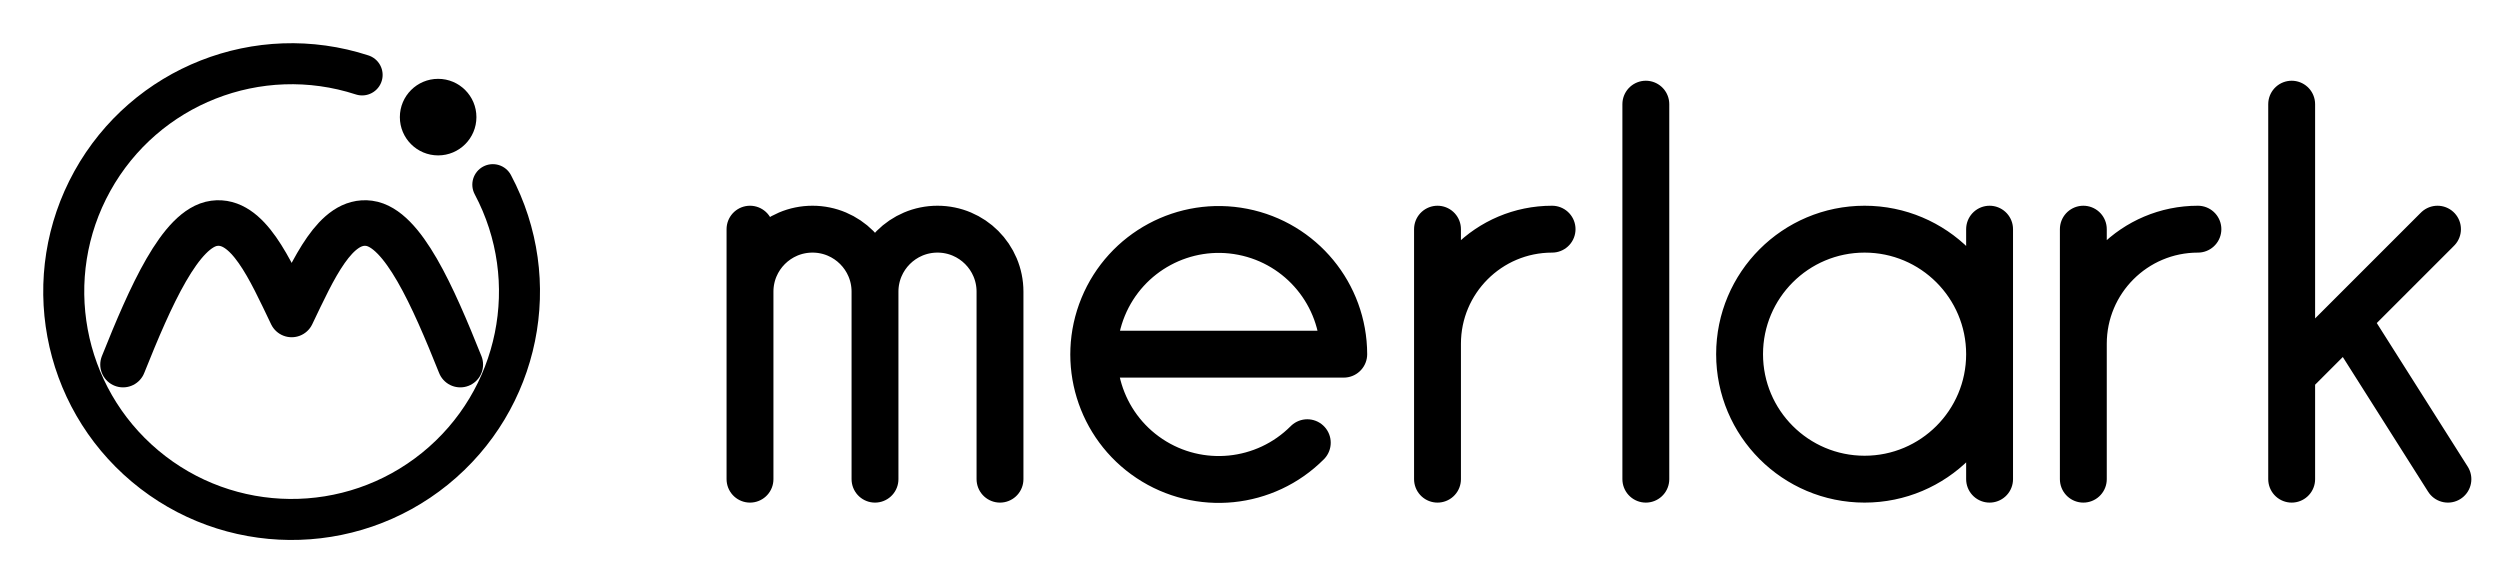
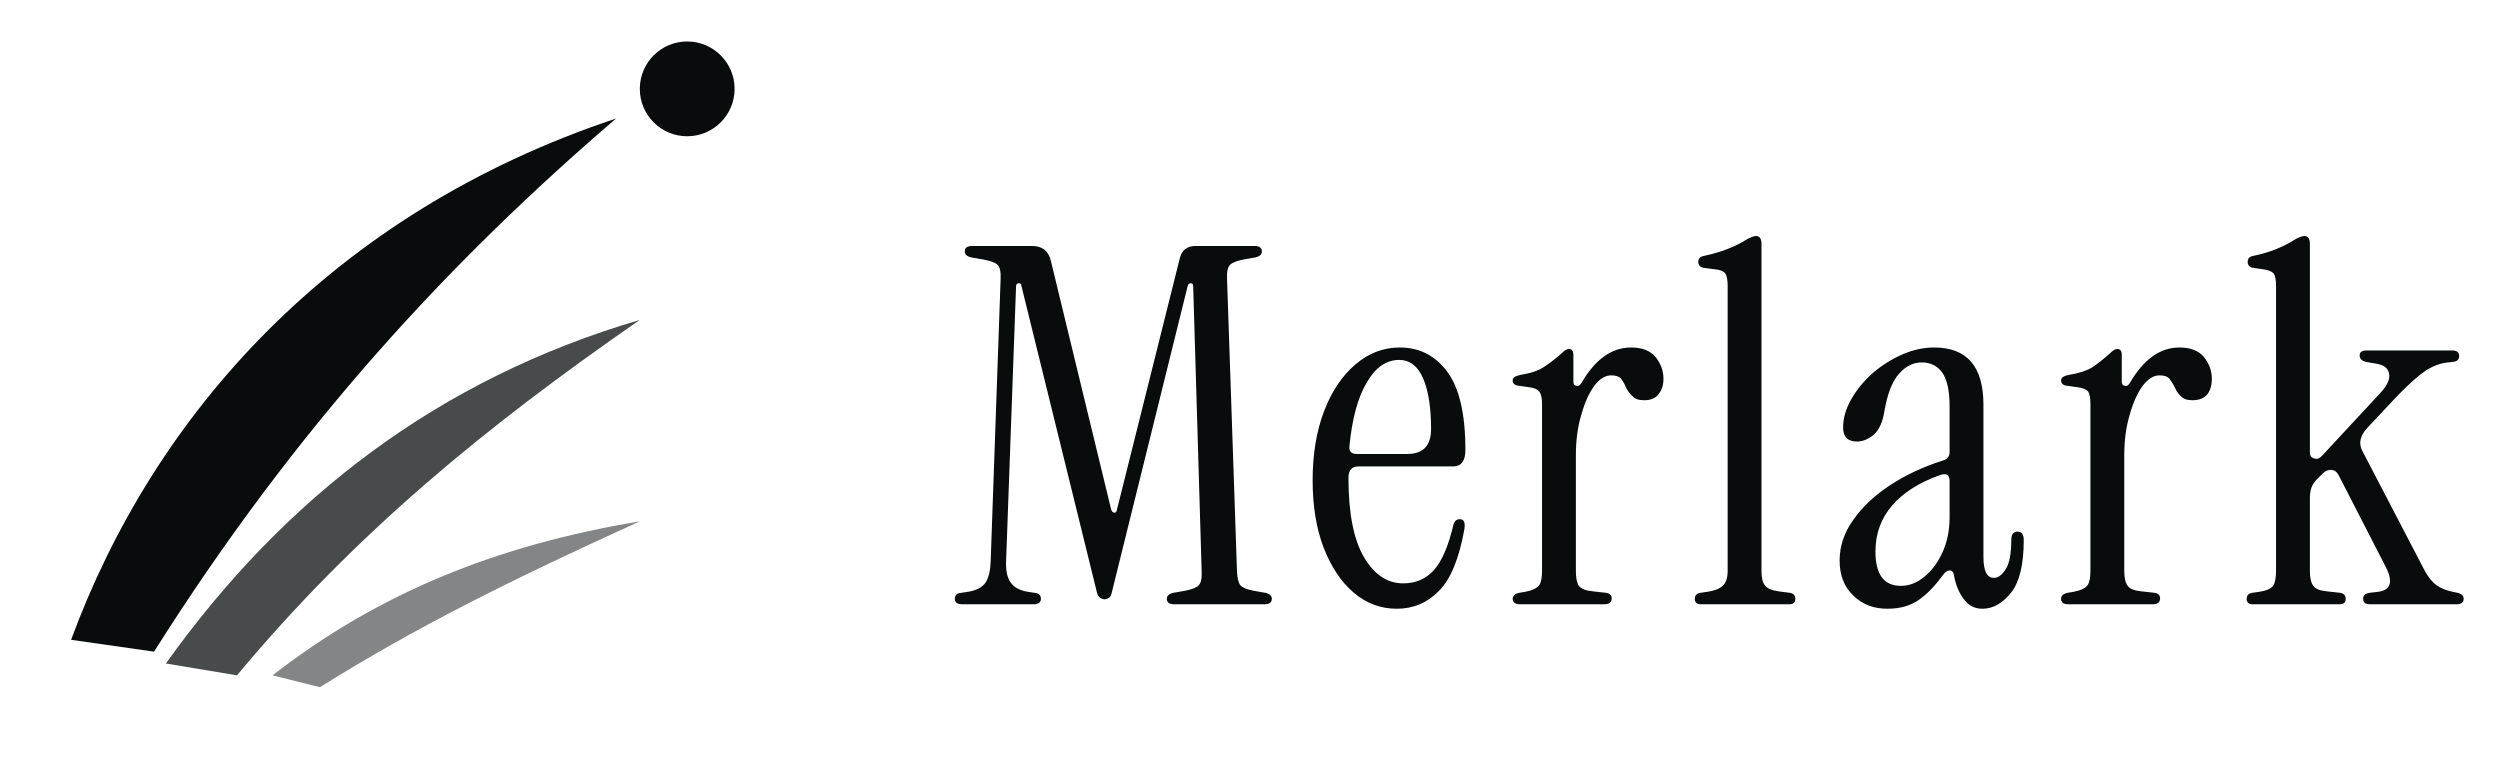
- <svg xmlns="http://www.w3.org/2000/svg" viewBox="0 0 240 56" width="240" height="56" role="img" aria-label="Merlark">
-   <g transform="scale(0.875)" fill="none" stroke-linecap="round" stroke-linejoin="round">
-     <path d="M54.07 20.26A25 25 0 1 1 39.73 8.22" stroke="currentColor" stroke-width="4.5" />
-     <path d="M13.5 40C16.5 32.5 19.8 25 23.5 24.5C27.2 24 29.6 29.5 32 34.5C34.4 29.5 36.8 24 40.5 24.5C44.2 25 47.5 32.5 50.5 40" stroke="currentColor" stroke-width="5" />
-     <circle cx="48.07" cy="12.85" r="4.2" fill="currentColor" />
+ <svg xmlns="http://www.w3.org/2000/svg" viewBox="0 0 211 64" role="img" aria-label="Merlark">
+   <g>
+     <path d="M6 54C13 35 28 18 52 10C38 22 25 36 13 55Z" fill="#080C0D" />
+     <path d="M14 56C24 42 37 32 54 27C41 36 30 45 20 57Z" fill="#080C0D" opacity="0.74" />
+     <path d="M23 57C32 50 42 46 54 44C43 49 35 53 27 58Z" fill="#080C0D" opacity="0.5" />
+     <circle cx="58" cy="7.5" r="4" fill="#080C0D" />
  </g>
-   <path transform="translate(70 6)" d="M2 40V16M2 22A6 6 0 0 1 14 22V40M14 22A6 6 0 0 1 26 22V40 M35 28H59A12 12 0 1 0 55.5 36.5 M68 40V16M68 27A11 11 0 0 1 79 16 M88 4V40 M121 16V40M121 28A12 12 0 1 0 97 28A12 12 0 1 0 121 28 M130 40V16M130 27A11 11 0 0 1 141 16 M150 4V40M164 16L150 30M155.5 25L165 40" fill="none" stroke="currentColor" stroke-width="4.5" stroke-linecap="round" stroke-linejoin="round" />
+   <g transform="translate(80 51) scale(0.42)">
+     <path d="M31.5-1L31.5-1Q31.1-1 30.6-1.3Q30.1-1.6 29.9-2.6L29.9-2.6L14.8-63.9Q14.7-64.6 14.2-64.5Q13.7-64.5 13.7-63.8L13.7-63.8L11.7-8.6Q11.6-5.8 12.6-4.4Q13.6-2.9 16.1-2.5L16.1-2.5L17.4-2.3Q18.7-2.2 18.7-1.1L18.7-1.1Q18.7 0 17.2 0L17.2 0L2.9 0Q1.4 0 1.4-1.1L1.4-1.1Q1.4-2.2 2.7-2.3L2.7-2.3L4-2.5Q6.6-2.9 7.6-4.4Q8.5-5.8 8.6-8.6L8.6-8.6L10.6-65.4Q10.7-67.5 10-68.2Q9.3-68.9 7-69.3L7-69.3L4.7-69.7Q3.4-70 3.4-70.9L3.4-70.9Q3.4-72 4.9-72L4.9-72L16.9-72Q20-72 20.7-69L20.7-69L32.8-19.1Q33-18.4 33.5-18.4Q33.9-18.4 34-19.1L34-19.1L46.6-69.5Q47.2-72 49.8-72L49.8-72L61.6-72Q63.1-72 63.1-70.9L63.1-70.9Q63.1-70 61.8-69.7L61.8-69.7L59.5-69.3Q57.4-68.9 56.7-68.2Q56-67.5 56.1-65.4L56.1-65.4L58.1-6.6Q58.2-4.5 58.8-3.8Q59.4-3.1 61.5-2.7L61.5-2.7L63.8-2.3Q65.1-2 65.1-1.1L65.1-1.1Q65.1 0 63.6 0L63.6 0L45.5 0Q44 0 44-1.1L44-1.1Q44-2 45.3-2.3L45.3-2.3L47.6-2.7Q49.7-3.1 50.4-3.8Q51.1-4.5 51-6.6L51-6.6L49.3-63.8Q49.3-64.5 48.9-64.5Q48.4-64.6 48.2-64L48.2-64L33-2.6Q32.8-1.6 32.4-1.3Q31.9-1 31.5-1ZM90.2 0.9L90.2 0.9Q85.4 0.9 81.6-2.3Q77.8-5.5 75.5-11.4Q73.3-17.2 73.3-24.9L73.3-24.9Q73.3-32.8 75.6-38.8Q77.9-44.8 81.9-48.2Q85.9-51.6 90.8-51.6L90.8-51.6Q96.7-51.6 100.3-46.8Q104-41.9 104-31L104-31Q104-27.7 101.5-27.7L101.5-27.7L82.5-27.7Q80.5-27.7 80.5-25.4L80.5-25.4Q80.5-14.8 83.6-9.5Q86.7-4.2 91.5-4.2L91.5-4.2Q95.3-4.2 97.7-6.9Q100.1-9.6 101.6-16L101.6-16Q101.9-17.1 102.9-17.1L102.9-17.1Q104.1-17.1 103.8-15.1L103.8-15.1Q102.2-6.2 98.7-2.7Q95.2 0.9 90.2 0.9ZM82.2-30.2L82.2-30.2L92.3-30.2Q97.1-30.2 97.1-35.2L97.1-35.2Q97.1-41.7 95.5-45.4Q93.9-49.1 90.7-49.1L90.7-49.1Q86.8-49.1 84.2-44.6Q81.5-40.1 80.7-31.8L80.7-31.8Q80.5-30.2 82.2-30.2ZM127.4-44.6L127.4-44.6Q131.5-51.6 137.3-51.6L137.3-51.6Q140.6-51.6 142.2-49.7Q143.8-47.7 143.8-45.3L143.8-45.3Q143.8-43.4 142.8-42.2Q141.9-41 139.9-41L139.9-41Q138.3-41 137.6-41.8Q136.8-42.5 136.3-43.5Q135.9-44.5 135.3-45.3Q134.7-46 133.3-46L133.3-46Q131.5-46 129.9-43.9Q128.3-41.7 127.3-38.1Q126.2-34.5 126.2-29.9L126.2-29.9L126.2-6.7Q126.2-4.6 126.8-3.7Q127.5-2.8 129.6-2.6L129.6-2.6L132.3-2.3Q133.4-2.1 133.4-1.2L133.4-1.2Q133.4 0 131.9 0L131.9 0L115 0Q113.5 0 113.5-1.1L113.5-1.1Q113.5-2 114.8-2.3L114.8-2.3L116-2.5Q118.1-2.9 118.8-3.8Q119.4-4.6 119.4-6.7L119.4-6.7L119.4-40.3Q119.4-42.1 118.8-42.8Q118.3-43.4 116.9-43.6L116.9-43.6L114.8-43.9Q113.5-44 113.5-45L113.5-45Q113.5-45.8 115.1-46.1L115.1-46.1Q118.2-46.6 119.8-47.7Q121.5-48.8 123.3-50.4L123.3-50.4Q124.2-51.3 124.8-51.3L124.8-51.3Q125.7-51.3 125.7-50.1L125.7-50.1L125.7-44.7Q125.7-44 126.3-43.9Q126.9-43.7 127.4-44.6ZM169.1 0L151.3 0Q150.1 0 150.1-1.1L150.1-1.1Q150.1-2.1 151.2-2.3L151.2-2.3L152.6-2.5Q154.7-2.8 155.7-3.7Q156.7-4.6 156.7-6.7L156.7-6.7L156.7-64Q156.7-65.8 156.2-66.5Q155.6-67.2 154.2-67.3L154.2-67.3L151.9-67.6Q150.8-67.8 150.8-68.8L150.8-68.8Q150.8-69.8 151.9-70L151.9-70Q154.7-70.6 156.7-71.4Q158.7-72.2 160-73L160-73Q161.6-74 162.4-74L162.4-74Q163.5-74 163.5-72.4L163.5-72.4L163.5-6.7Q163.5-4.6 164.2-3.8Q164.8-2.9 166.9-2.6L166.9-2.6L169.2-2.3Q170.3-2.1 170.3-1.1L170.3-1.1Q170.3 0 169.1 0L169.1 0ZM188.8 0.9L188.8 0.9Q184.6 0.9 181.9-1.8Q179.2-4.4 179.2-8.8L179.2-8.8Q179.2-13.1 181.9-16.9Q184.6-20.8 189.3-23.9Q194-27 200-28.9L200-28.9Q201.3-29.3 201.3-30.6L201.3-30.6L201.3-39.7Q201.3-44.5 199.8-46.6Q198.3-48.6 195.7-48.6L195.7-48.6Q193.2-48.6 191.2-46.4Q189.1-44.1 188.2-38.8L188.2-38.8Q187.7-35.6 186.1-34.1Q184.4-32.7 182.7-32.7L182.7-32.7Q179.9-32.7 179.9-35.5L179.9-35.5Q179.9-38.4 181.6-41.3Q183.2-44.1 185.9-46.5Q188.6-48.8 191.8-50.2Q195-51.6 198.2-51.6L198.2-51.6Q208.1-51.6 208.1-40.1L208.1-40.1L208.1-9.5Q208.1-5.3 210.2-5.3L210.2-5.3Q211.5-5.3 212.6-7.1Q213.7-8.8 213.7-13L213.7-13Q213.7-14.6 215-14.6L215-14.6Q216.2-14.6 216.2-12.9L216.2-12.9Q216.2-5.6 213.7-2.4Q211.1 0.9 207.9 0.9L207.9 0.9Q205.5 0.9 204.1-1.1Q202.7-3 202.2-5.7L202.2-5.7Q202.1-6.7 201.4-6.8Q200.6-6.8 199.9-5.8L199.9-5.8Q197.5-2.5 195-0.8Q192.5 0.9 188.8 0.9ZM191.5-3.7L191.5-3.7Q194.1-3.7 196.3-5.6Q198.5-7.4 199.9-10.5Q201.3-13.6 201.3-17.5L201.3-17.5L201.3-24.8Q201.3-26.7 199.2-25.9L199.2-25.9Q193.1-23.7 189.8-19.9Q186.4-16 186.4-10.6L186.4-10.6Q186.4-3.7 191.5-3.7ZM237.6-44.6L237.6-44.6Q241.7-51.6 247.5-51.6L247.5-51.6Q250.8-51.6 252.4-49.7Q254.0-47.7 254.0-45.3L254.0-45.3Q254.0-43.4 253.1-42.2Q252.1-41 250.1-41L250.1-41Q248.5-41 247.8-41.8Q247.0-42.5 246.6-43.5Q246.1-44.5 245.5-45.3Q244.9-46 243.5-46L243.5-46Q241.7-46 240.1-43.9Q238.5-41.7 237.5-38.1Q236.4-34.5 236.4-29.9L236.4-29.9L236.4-6.7Q236.4-4.6 237.1-3.7Q237.7-2.8 239.8-2.6L239.8-2.6L242.5-2.3Q243.6-2.1 243.6-1.2L243.6-1.2Q243.6 0 242.1 0L242.1 0L225.2 0Q223.7 0 223.7-1.1L223.7-1.1Q223.7-2 225.0-2.3L225.0-2.3L226.2-2.5Q228.3-2.9 229.0-3.8Q229.6-4.6 229.6-6.7L229.6-6.7L229.6-40.3Q229.6-42.1 229.1-42.8Q228.5-43.4 227.1-43.6L227.1-43.6L225.0-43.9Q223.7-44 223.7-45L223.7-45Q223.7-45.8 225.3-46.1L225.3-46.1Q228.4-46.6 230.1-47.7Q231.7-48.8 233.5-50.4L233.5-50.4Q234.4-51.3 235.0-51.3L235.0-51.3Q235.9-51.3 235.9-50.1L235.9-50.1L235.9-44.7Q235.9-44 236.5-43.9Q237.1-43.7 237.6-44.6ZM279.7 0L262.2 0Q261 0 261-1.1L261-1.1Q261-2.1 262.1-2.3L262.1-2.3L263.5-2.5Q265.6-2.8 266.3-3.7Q266.9-4.6 266.9-6.7L266.9-6.7L266.9-64Q266.9-65.8 266.4-66.5Q265.8-67.1 264.4-67.3L264.4-67.3L262.3-67.6Q261.2-67.8 261.2-68.8L261.2-68.8Q261.2-69.8 262.3-70L262.3-70Q265.1-70.6 267-71.4Q268.9-72.2 270.2-73L270.2-73Q271.8-74 272.6-74L272.6-74Q273.7-74 273.7-72.4L273.7-72.4L273.7-30.5Q273.7-29.5 274.6-29.3Q275.4-29 276.2-29.9L276.2-29.9L287.9-42.5Q290-44.8 289.6-46.4Q289.3-47.9 287.3-48.3L287.3-48.3L285-48.7Q283.7-49 283.7-50L283.7-50Q283.7-51 285.1-51L285.1-51L302.3-51Q303.7-51 303.7-49.9L303.7-49.9Q303.7-48.8 302.4-48.7L302.4-48.7L301.5-48.6Q299.2-48.4 296.9-46.9Q294.6-45.3 291.4-42L291.4-42L285.2-35.4Q283.1-33.1 284.2-30.9L284.2-30.9L296.8-6.7Q297.9-4.7 299.2-3.8Q300.5-2.9 302.4-2.5L302.4-2.5L303.4-2.3Q304.6-2 304.6-1.1L304.6-1.1Q304.6 0 303.2 0L303.2 0L285.8 0Q284.4 0 284.4-1.1L284.4-1.1Q284.4-2.1 285.7-2.3L285.7-2.3L287.4-2.5Q291.2-3 289-7.4L289-7.4L279.5-25.9Q279-26.9 278.1-27Q277.1-27.1 276.3-26.3L276.3-26.3L275.2-25.2Q274.3-24.3 274-23.4Q273.7-22.5 273.7-21.4L273.7-21.4L273.7-6.7Q273.7-4.6 274.4-3.7Q275-2.8 277.1-2.6L277.1-2.6L279.8-2.3Q280.9-2.1 280.9-1.1L280.9-1.1Q280.9 0 279.7 0L279.7 0Z" fill="#080C0D" />
+   </g>
</svg>
